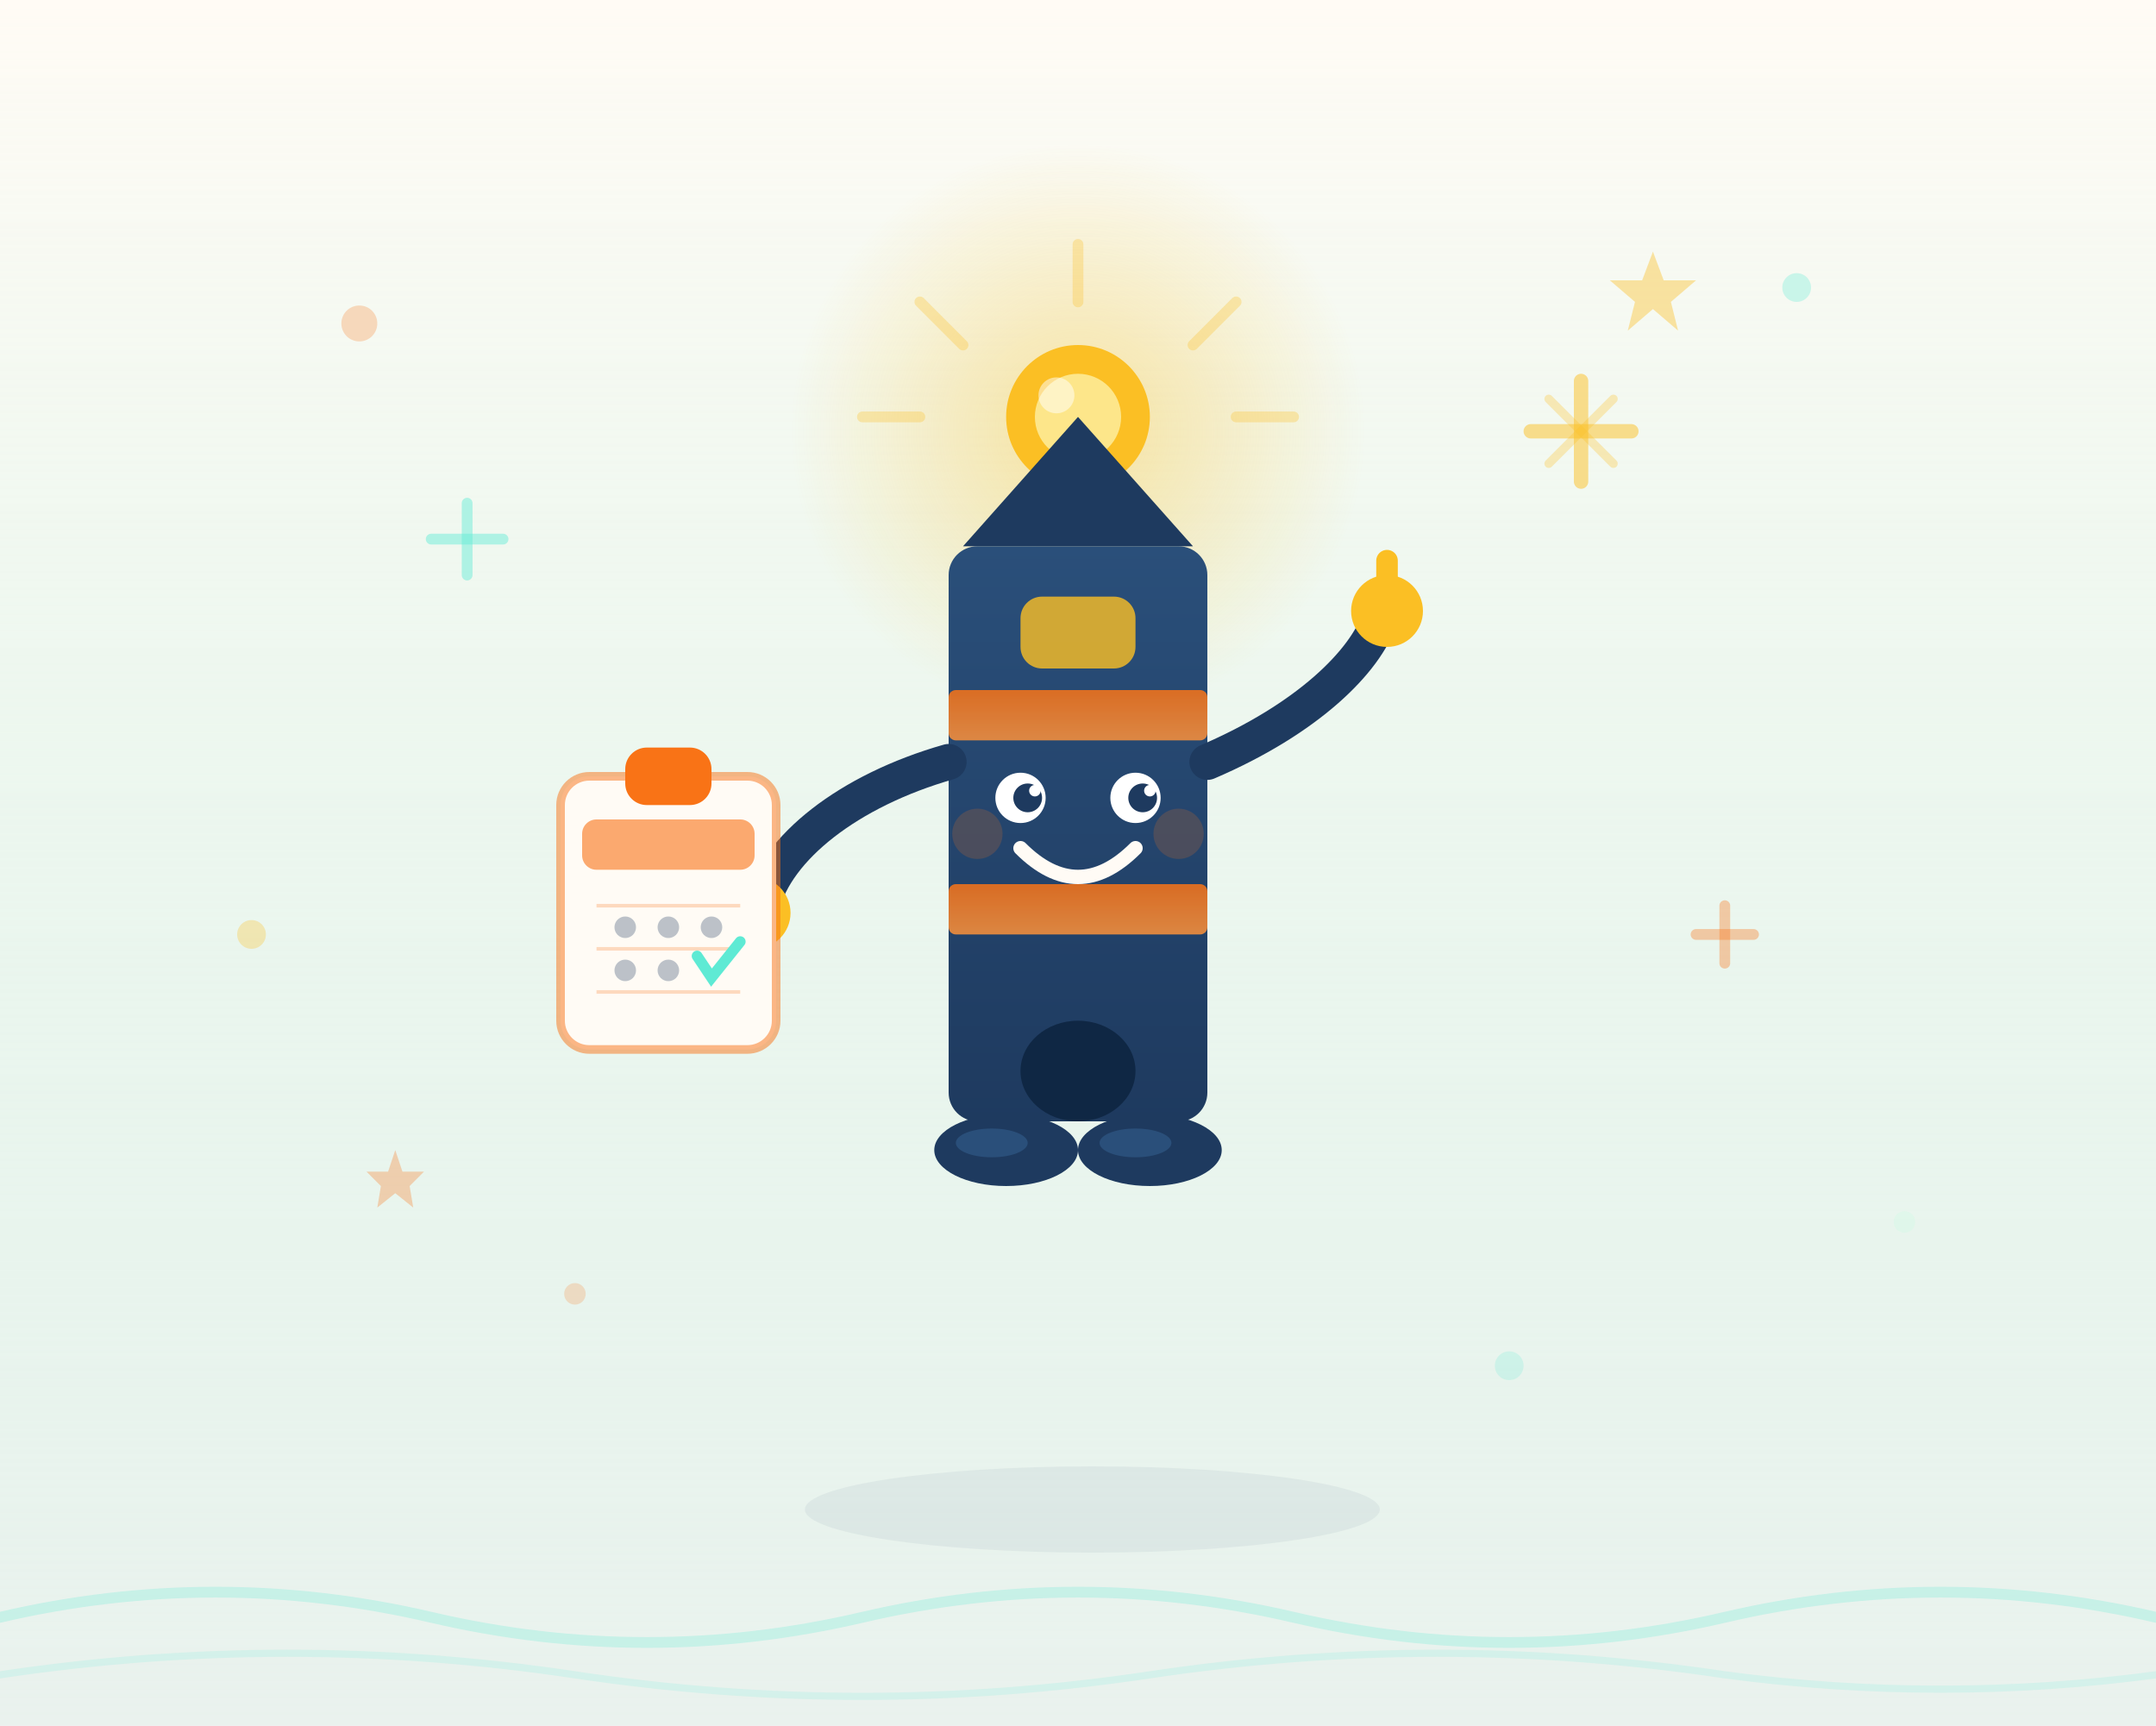
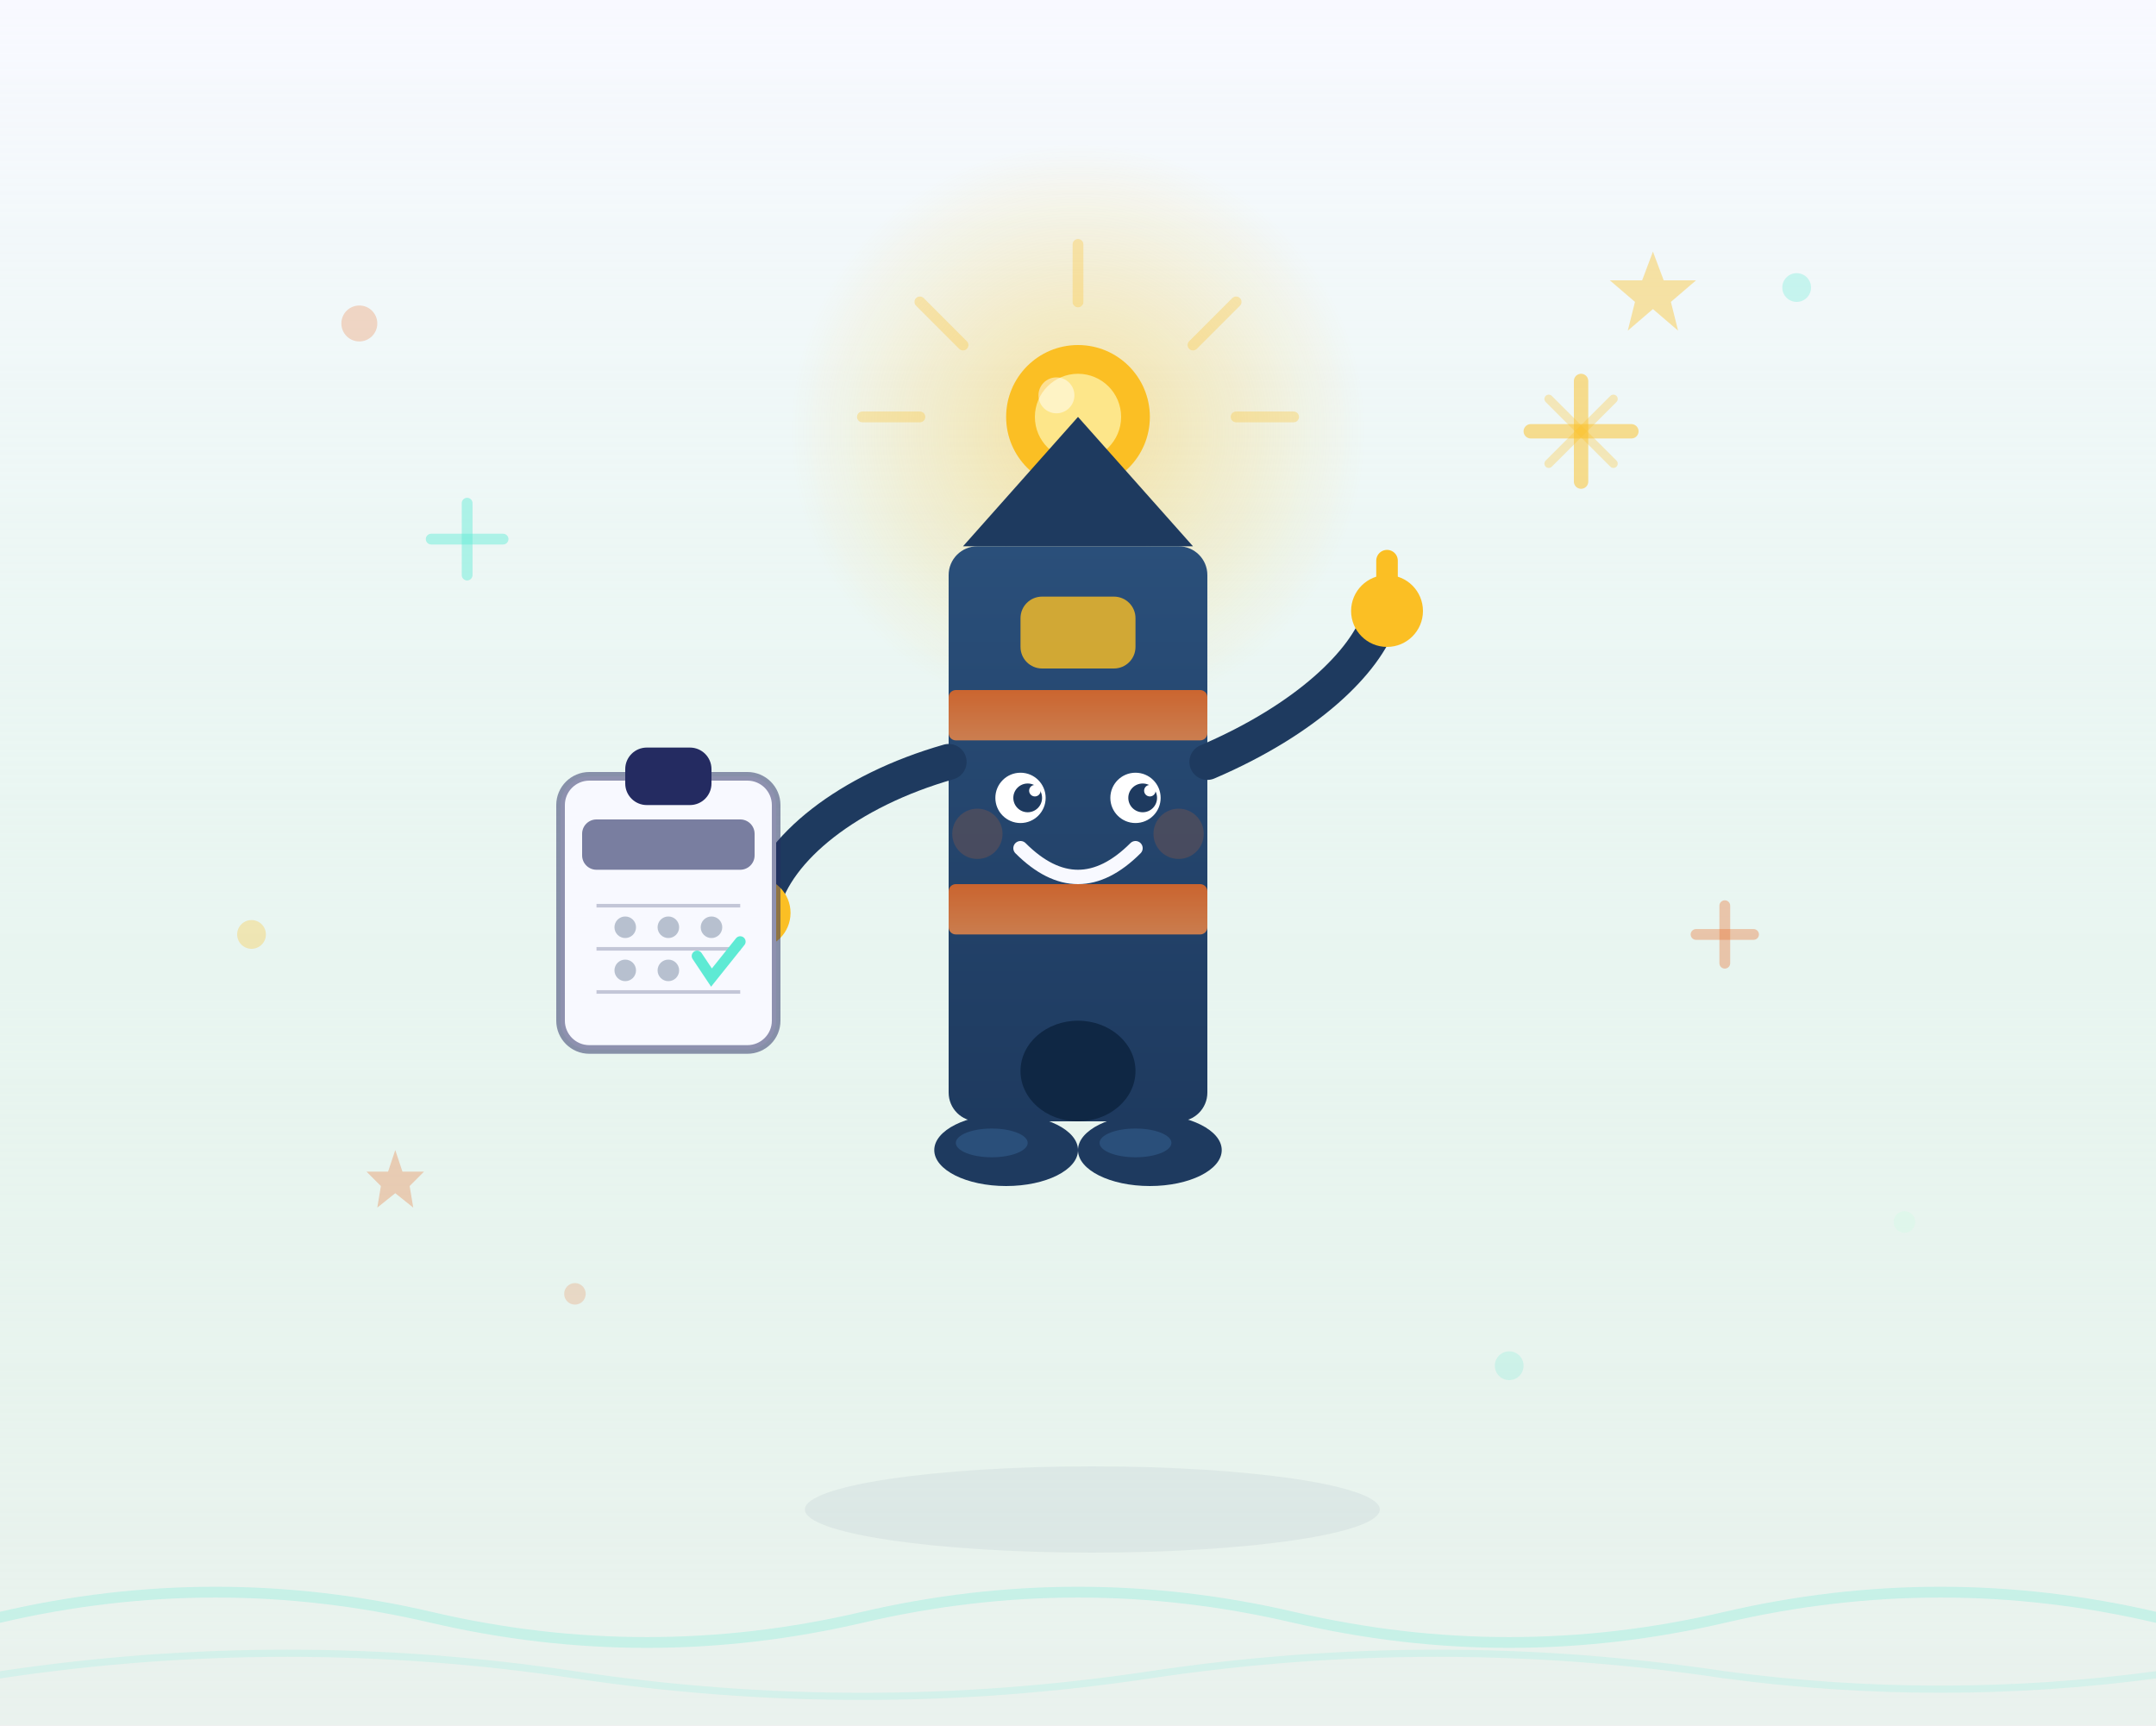
<svg xmlns="http://www.w3.org/2000/svg" viewBox="0 0 300 240">
  <defs>
    <linearGradient id="ob3-bg" x1="0" y1="0" x2="0" y2="1">
-       <stop offset="0%" stop-color="#FFFBF5" />
+       <stop offset="0%" stop-color="#F8F9FF" />
      <stop offset="100%" stop-color="#D1FAE5" stop-opacity="0.2" />
    </linearGradient>
    <linearGradient id="ob3-body" x1="0" y1="0" x2="0" y2="1">
      <stop offset="0%" stop-color="#2A4F7A" />
      <stop offset="100%" stop-color="#1E3A5F" />
    </linearGradient>
    <linearGradient id="ob3-stripe" x1="0" y1="0" x2="0" y2="1">
-       <stop offset="0%" stop-color="#F97316" />
-       <stop offset="100%" stop-color="#FB923C" />
+       <stop offset="0%" stop-color="#E86A24" />
+       <stop offset="100%" stop-color="#E8874A" />
    </linearGradient>
    <radialGradient id="ob3-glow" cx="150" cy="60" r="40" gradientUnits="userSpaceOnUse">
      <stop offset="0%" stop-color="#FBBF24" stop-opacity="0.4" />
      <stop offset="100%" stop-color="#FBBF24" stop-opacity="0" />
    </radialGradient>
  </defs>
  <rect width="300" height="240" fill="url(#ob3-bg)" />
  <ellipse cx="152" cy="210" rx="40" ry="6" fill="#1E3A5F" opacity="0.06" />
  <circle cx="150" cy="60" r="40" fill="url(#ob3-glow)" />
  <circle cx="150" cy="58" r="10" fill="#FBBF24" />
  <circle cx="150" cy="58" r="6" fill="#FDE68A" />
  <circle cx="147" cy="55" r="2.5" fill="white" opacity="0.5" />
  <g stroke="#FBBF24" stroke-width="1.5" stroke-linecap="round" opacity="0.3">
    <line x1="150" y1="42" x2="150" y2="34" />
    <line x1="166" y1="48" x2="172" y2="42" />
    <line x1="134" y1="48" x2="128" y2="42" />
    <line x1="172" y1="58" x2="180" y2="58" />
    <line x1="128" y1="58" x2="120" y2="58" />
  </g>
  <polygon points="134,76 150,58 166,76" fill="#1E3A5F" />
  <rect x="132" y="76" width="36" height="80" rx="4" fill="url(#ob3-body)" />
  <rect x="132" y="96" width="36" height="7" rx="1" fill="url(#ob3-stripe)" opacity="0.85" />
  <rect x="132" y="123" width="36" height="7" rx="1" fill="url(#ob3-stripe)" opacity="0.85" />
  <rect x="142" y="83" width="16" height="10" rx="3" fill="#FBBF24" opacity="0.8" />
  <circle cx="142" cy="111" r="3.5" fill="white" />
  <circle cx="158" cy="111" r="3.5" fill="white" />
  <circle cx="143" cy="111" r="2" fill="#1E3A5F" />
  <circle cx="159" cy="111" r="2" fill="#1E3A5F" />
  <circle cx="144" cy="110" r="0.8" fill="white" />
  <circle cx="160" cy="110" r="0.8" fill="white" />
-   <circle cx="136" cy="116" r="3.5" fill="#F97316" opacity="0.18" />
-   <circle cx="164" cy="116" r="3.5" fill="#F97316" opacity="0.18" />
-   <path d="M142,118 Q150,126 158,118" fill="none" stroke="#FFFBF5" stroke-width="2" stroke-linecap="round" />
+   <circle cx="136" cy="116" r="3.5" fill="#E86A24" opacity="0.18" />
+   <circle cx="164" cy="116" r="3.5" fill="#E86A24" opacity="0.18" />
+   <path d="M142,118 Q150,126 158,118" fill="none" stroke="#F8F9FF" stroke-width="2" stroke-linecap="round" />
  <path d="M132,106 C118,110 108,118 106,126" fill="none" stroke="#1E3A5F" stroke-width="5" stroke-linecap="round" />
  <circle cx="105" cy="127" r="5" fill="#FBBF24" />
  <g transform="translate(78, 108)">
-     <rect x="0" y="0" width="30" height="38" rx="4" fill="#FFFBF5" stroke="#F97316" stroke-width="1.2" stroke-opacity="0.5" />
-     <rect x="9" y="-4" width="12" height="8" rx="3" fill="#F97316" />
-     <rect x="3" y="6" width="24" height="7" rx="2" fill="#F97316" opacity="0.6" />
-     <g stroke="#F97316" stroke-width="0.5" opacity="0.25">
+     <rect x="0" y="0" width="30" height="38" rx="4" fill="#F8F9FF" stroke="#242B61" stroke-width="1.2" stroke-opacity="0.5" />
+     <rect x="9" y="-4" width="12" height="8" rx="3" fill="#242B61" />
+     <rect x="3" y="6" width="24" height="7" rx="2" fill="#242B61" opacity="0.6" />
+     <g stroke="#242B61" stroke-width="0.5" opacity="0.25">
      <line x1="5" y1="18" x2="25" y2="18" />
      <line x1="5" y1="24" x2="25" y2="24" />
      <line x1="5" y1="30" x2="25" y2="30" />
    </g>
    <g fill="#1E3A5F" opacity="0.3">
      <circle cx="9" cy="21" r="1.5" />
      <circle cx="15" cy="21" r="1.5" />
      <circle cx="21" cy="21" r="1.5" />
      <circle cx="9" cy="27" r="1.5" />
      <circle cx="15" cy="27" r="1.5" />
    </g>
    <path d="M19,25 L21,28 L25,23" fill="none" stroke="#5EEAD4" stroke-width="1.5" stroke-linecap="round" />
  </g>
  <path d="M168,106 C182,100 190,92 192,86" fill="none" stroke="#1E3A5F" stroke-width="5" stroke-linecap="round" />
  <circle cx="193" cy="85" r="5" fill="#FBBF24" />
  <line x1="193" y1="85" x2="193" y2="78" stroke="#FBBF24" stroke-width="3" stroke-linecap="round" />
  <rect x="142" y="142" width="16" height="14" rx="8" fill="#0F2744" />
  <ellipse cx="140" cy="160" rx="10" ry="5" fill="#1E3A5F" />
  <ellipse cx="160" cy="160" rx="10" ry="5" fill="#1E3A5F" />
  <ellipse cx="138" cy="159" rx="5" ry="2" fill="#2A4F7A" />
  <ellipse cx="158" cy="159" rx="5" ry="2" fill="#2A4F7A" />
  <g transform="translate(220, 60)">
    <line x1="0" y1="-7" x2="0" y2="7" stroke="#FBBF24" stroke-width="2" stroke-linecap="round" opacity="0.5" />
    <line x1="-7" y1="0" x2="7" y2="0" stroke="#FBBF24" stroke-width="2" stroke-linecap="round" opacity="0.5" />
    <line x1="-4.5" y1="-4.5" x2="4.5" y2="4.5" stroke="#FBBF24" stroke-width="1.2" stroke-linecap="round" opacity="0.3" />
    <line x1="4.5" y1="-4.5" x2="-4.5" y2="4.5" stroke="#FBBF24" stroke-width="1.2" stroke-linecap="round" opacity="0.3" />
  </g>
  <g transform="translate(65, 75)">
    <line x1="0" y1="-5" x2="0" y2="5" stroke="#5EEAD4" stroke-width="1.5" stroke-linecap="round" opacity="0.45" />
    <line x1="-5" y1="0" x2="5" y2="0" stroke="#5EEAD4" stroke-width="1.5" stroke-linecap="round" opacity="0.45" />
  </g>
  <g transform="translate(240, 130)">
-     <line x1="0" y1="-4" x2="0" y2="4" stroke="#F97316" stroke-width="1.5" stroke-linecap="round" opacity="0.35" />
-     <line x1="-4" y1="0" x2="4" y2="0" stroke="#F97316" stroke-width="1.5" stroke-linecap="round" opacity="0.35" />
+     <line x1="0" y1="-4" x2="0" y2="4" stroke="#E86A24" stroke-width="1.5" stroke-linecap="round" opacity="0.35" />
+     <line x1="-4" y1="0" x2="4" y2="0" stroke="#E86A24" stroke-width="1.5" stroke-linecap="round" opacity="0.35" />
  </g>
-   <circle cx="50" cy="45" r="2.5" fill="#F97316" opacity="0.25" />
+   <circle cx="50" cy="45" r="2.5" fill="#E86A24" opacity="0.25" />
  <circle cx="250" cy="40" r="2" fill="#5EEAD4" opacity="0.3" />
  <circle cx="35" cy="130" r="2" fill="#FBBF24" opacity="0.3" />
  <circle cx="265" cy="170" r="1.5" fill="#D1FAE5" opacity="0.4" />
  <circle cx="210" cy="190" r="2" fill="#5EEAD4" opacity="0.2" />
-   <circle cx="80" cy="180" r="1.5" fill="#F97316" opacity="0.2" />
+   <circle cx="80" cy="180" r="1.5" fill="#E86A24" opacity="0.2" />
  <path d="M230, 35 L231.5,39 L236,39 L232.5,42 L233.5,46 L230,43 L226.5,46 L227.5,42 L224,39 L228.5,39 Z" fill="#FBBF24" opacity="0.4" />
-   <path d="M55,160 L56,163 L59,163 L57,165 L57.5,168 L55,166 L52.5,168 L53,165 L51,163 L54,163 Z" fill="#F97316" opacity="0.3" />
+   <path d="M55,160 L56,163 L59,163 L57,165 L57.5,168 L55,166 L52.5,168 L53,165 L51,163 L54,163 Z" fill="#E86A24" opacity="0.3" />
  <path d="M0,225 Q30,218 60,225 Q90,232 120,225 Q150,218 180,225 Q210,232 240,225 Q270,218 300,225" fill="none" stroke="#5EEAD4" stroke-width="1.5" stroke-linecap="round" opacity="0.25" />
  <path d="M0,233 Q40,227 80,233 Q120,239 160,233 Q200,227 240,233 Q270,237 300,233" fill="none" stroke="#5EEAD4" stroke-width="1" stroke-linecap="round" opacity="0.15" />
</svg>
